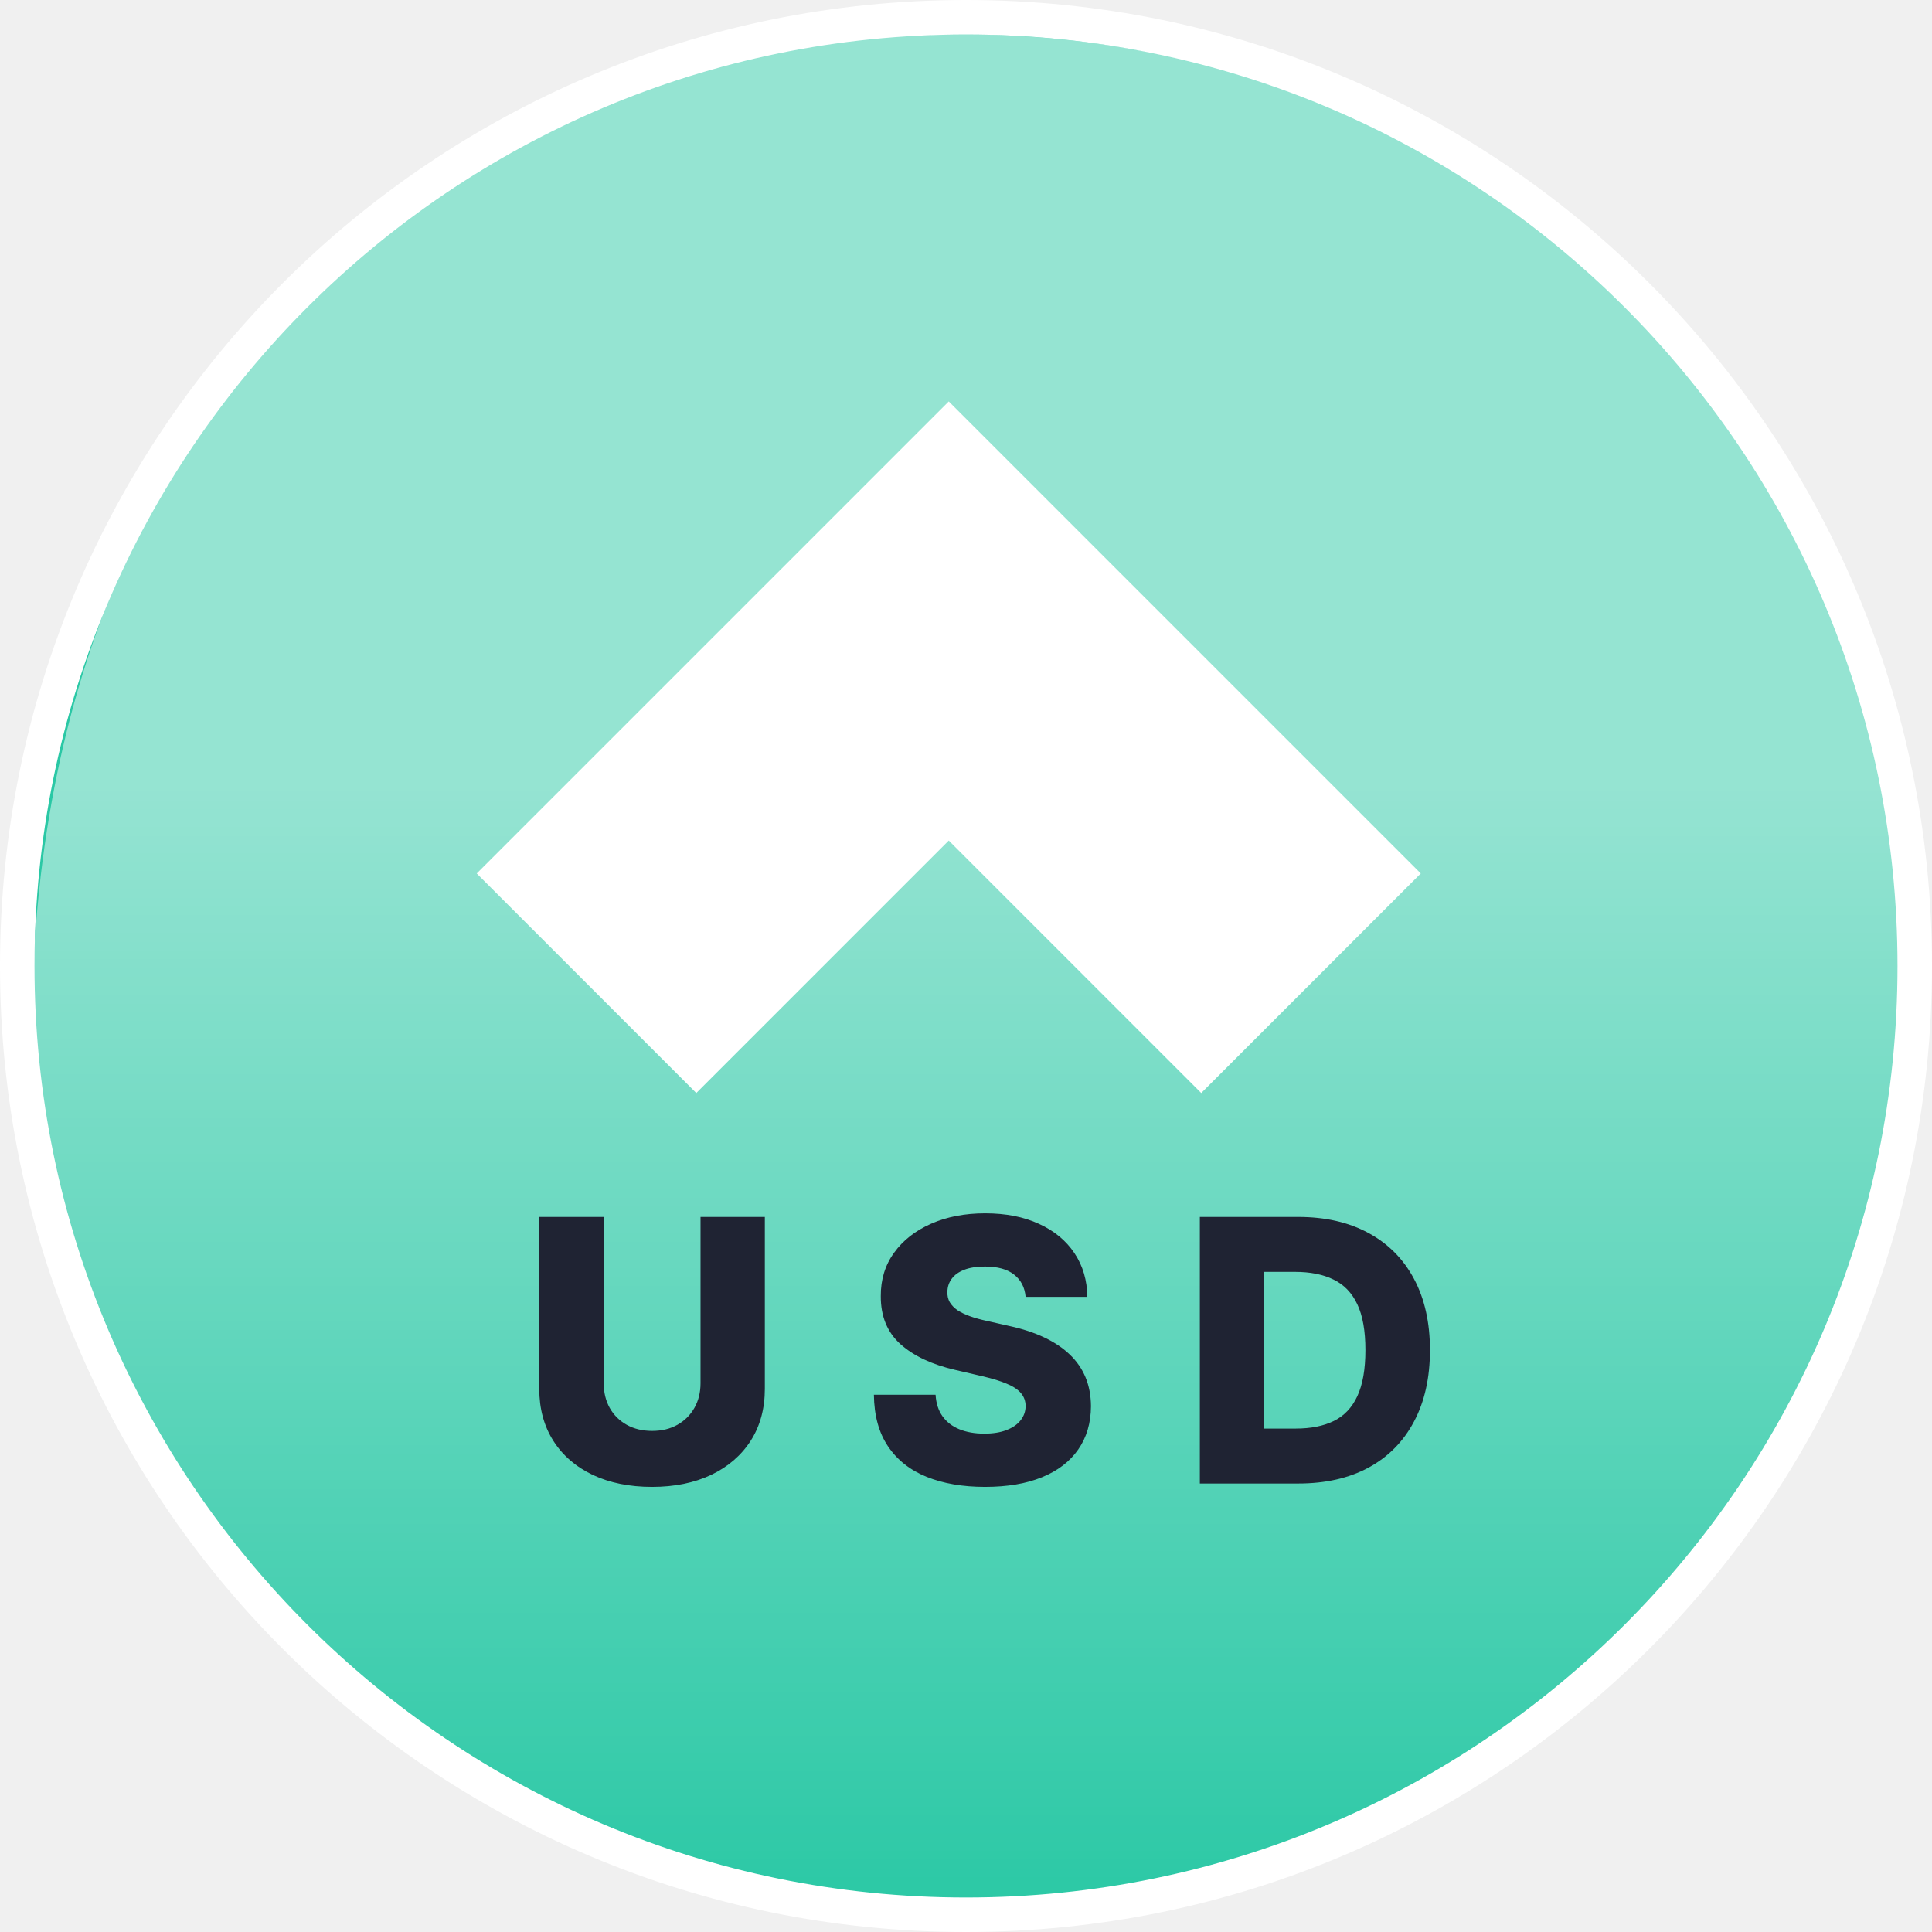
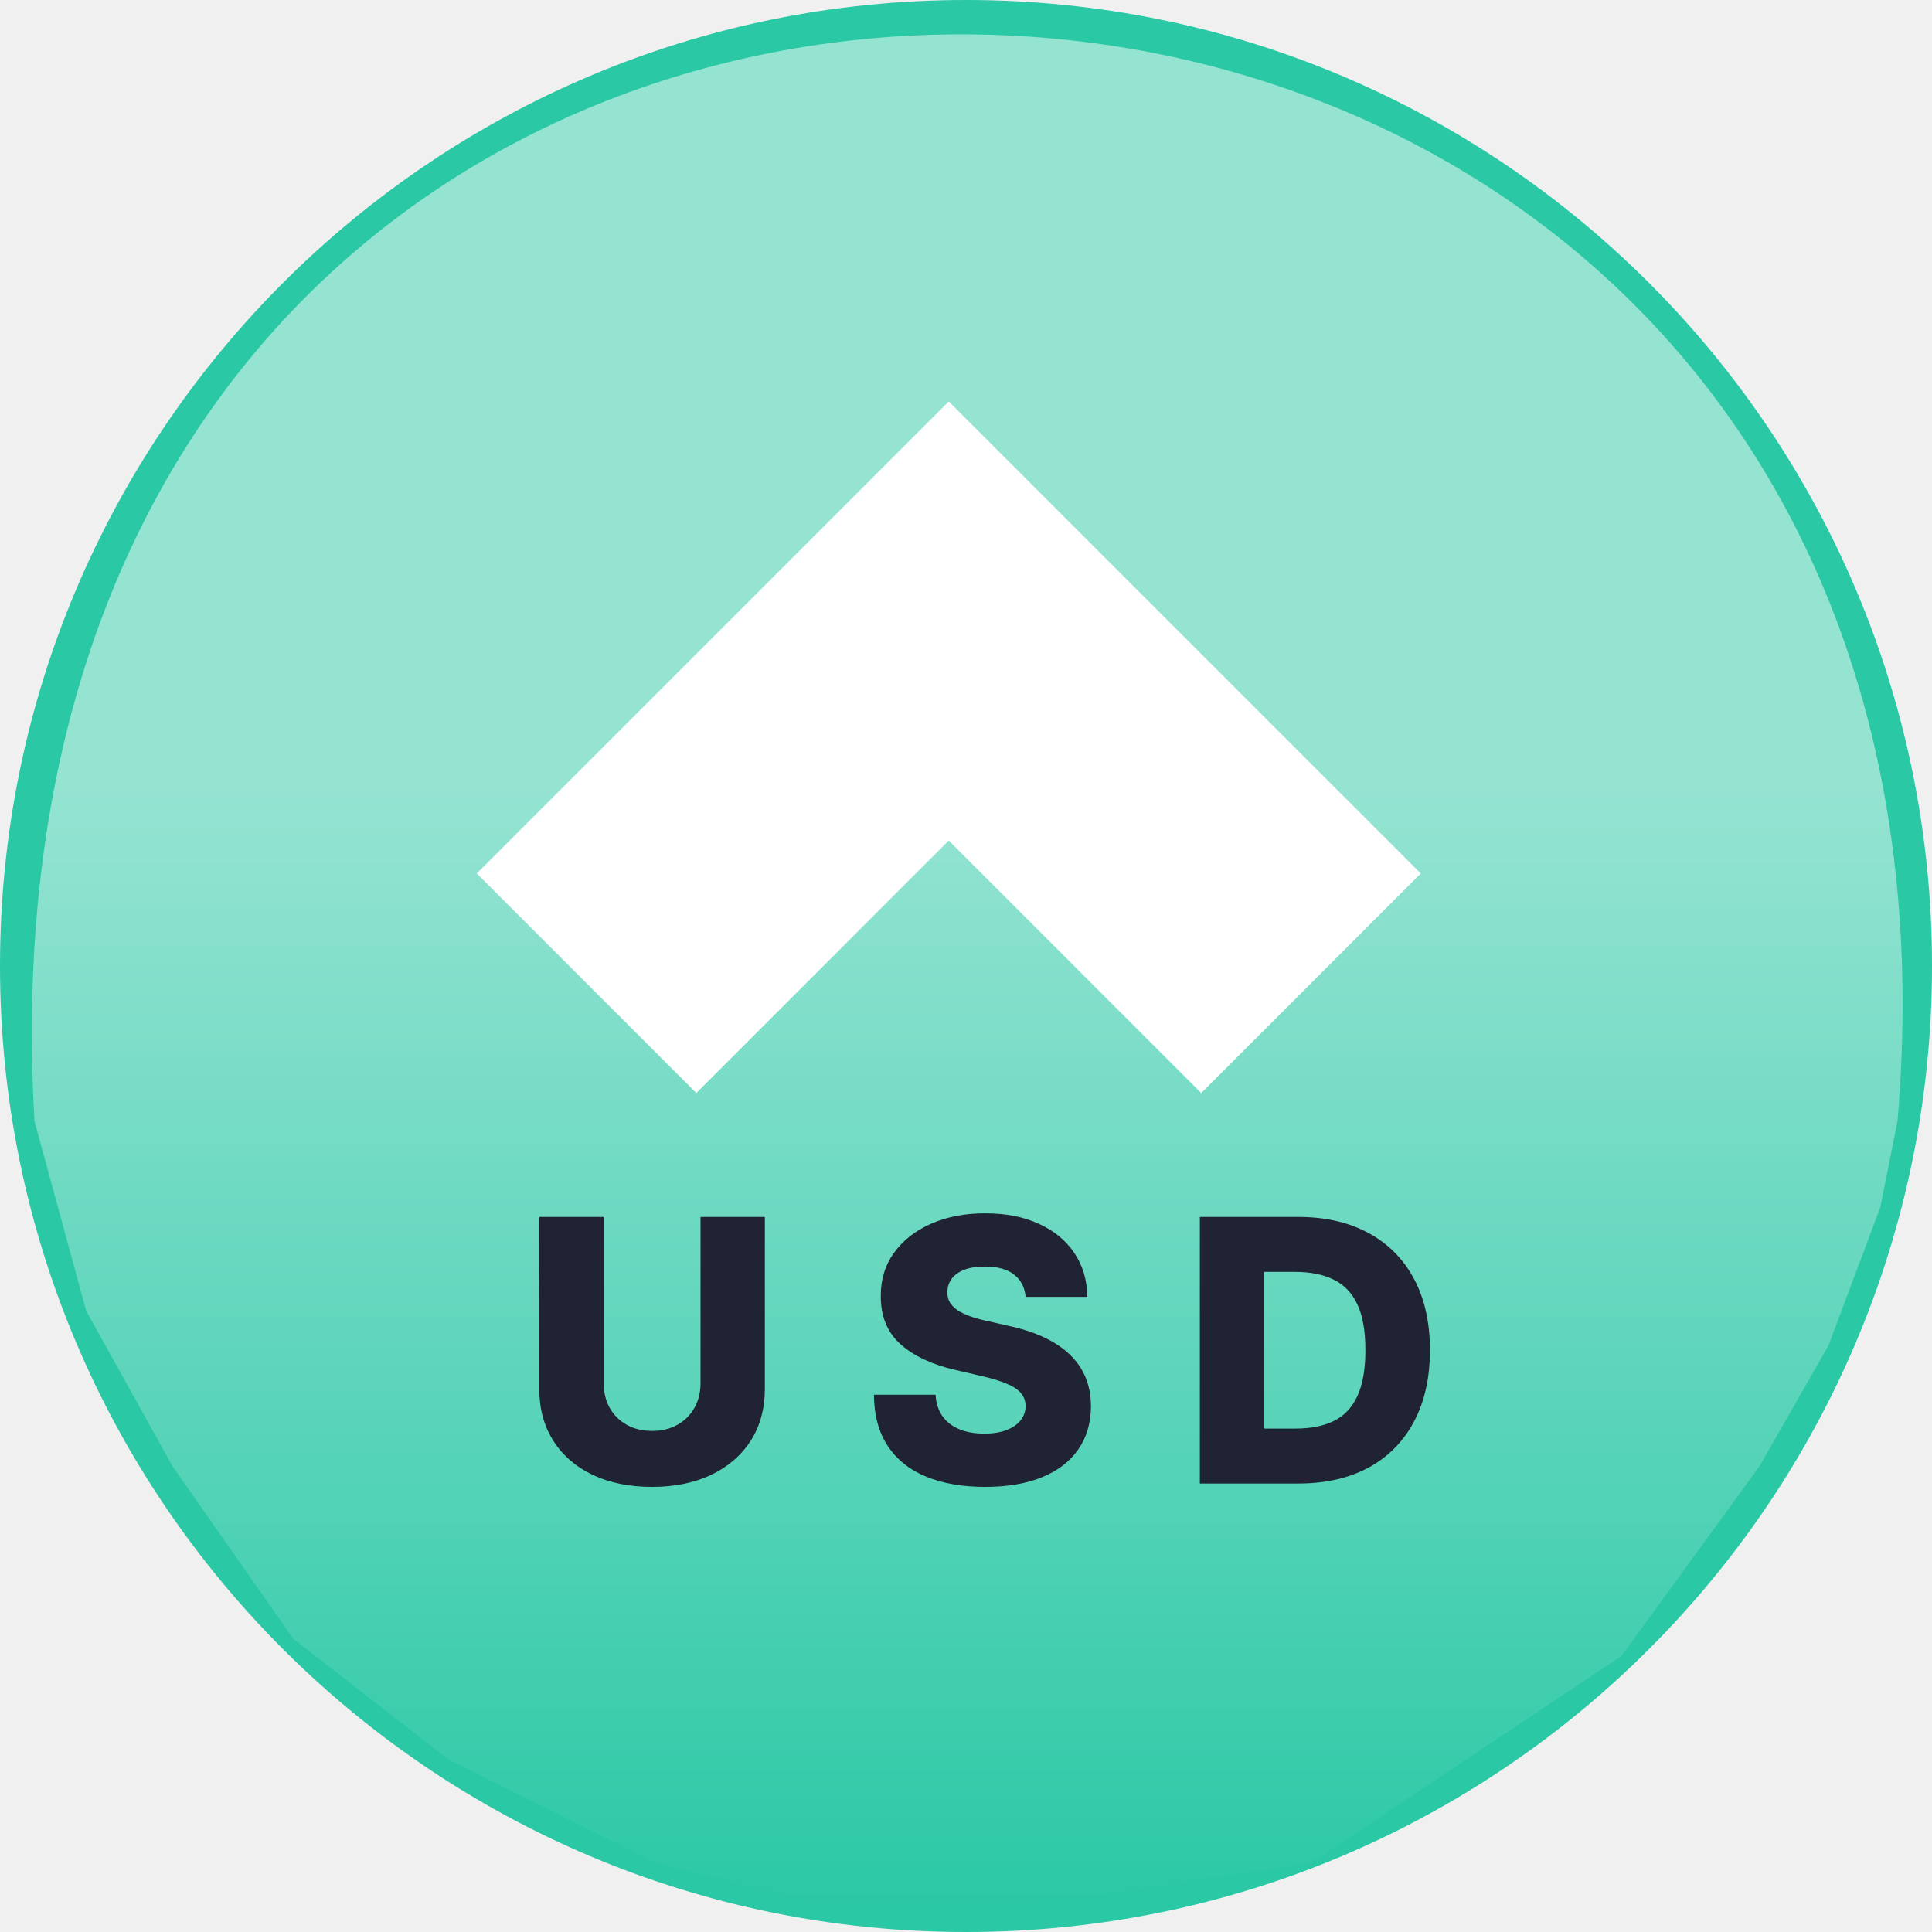
<svg xmlns="http://www.w3.org/2000/svg" width="56" height="56" viewBox="0 0 56 56" fill="none">
-   <rect x="0.5" y="0.5" width="55" height="55" rx="27.5" fill="#2AC8A5" />
-   <rect x="0.5" y="0.5" width="55" height="55" rx="27.5" stroke="white" />
+   <rect width="56" height="56" rx="28" fill="#2AC8A5" />
  <path opacity="0.5" d="M55 32.5C58.5 -8.5 -1.5 -10.5 1 32.5L2.5 38L5 42.5L8.5 47.5L13 51L19 54L25 55.5L31.5 55L38 54L47 48L51 42.5L53 39L54.5 35L55 32.5Z" fill="url(#paint0_linear_140_3582)" />
  <path d="M17 28.5L27.5 18L38 28.5" stroke="white" stroke-width="9" />
  <path d="M20.305 35.274H22.169V40.258C22.169 40.833 22.032 41.335 21.758 41.763C21.484 42.188 21.101 42.517 20.611 42.751C20.12 42.982 19.551 43.098 18.902 43.098C18.246 43.098 17.672 42.982 17.182 42.751C16.691 42.517 16.31 42.188 16.039 41.763C15.767 41.335 15.631 40.833 15.631 40.258V35.274H17.499V40.095C17.499 40.362 17.557 40.599 17.672 40.808C17.79 41.017 17.955 41.181 18.166 41.299C18.378 41.417 18.623 41.476 18.902 41.476C19.181 41.476 19.425 41.417 19.634 41.299C19.845 41.181 20.01 41.017 20.128 40.808C20.246 40.599 20.305 40.362 20.305 40.095V35.274ZM29.728 37.59C29.703 37.314 29.591 37.099 29.393 36.945C29.197 36.789 28.916 36.712 28.551 36.712C28.31 36.712 28.109 36.743 27.948 36.806C27.787 36.869 27.666 36.955 27.586 37.066C27.505 37.174 27.464 37.299 27.461 37.44C27.456 37.555 27.479 37.657 27.529 37.745C27.582 37.833 27.657 37.911 27.755 37.979C27.856 38.044 27.977 38.102 28.118 38.153C28.258 38.203 28.417 38.247 28.593 38.285L29.257 38.435C29.639 38.518 29.976 38.629 30.268 38.767C30.562 38.906 30.808 39.071 31.007 39.262C31.208 39.453 31.36 39.673 31.464 39.922C31.567 40.171 31.62 40.45 31.622 40.759C31.62 41.247 31.496 41.666 31.252 42.015C31.009 42.365 30.658 42.633 30.2 42.819C29.745 43.005 29.195 43.098 28.551 43.098C27.905 43.098 27.342 43.001 26.861 42.808C26.381 42.614 26.008 42.32 25.741 41.925C25.474 41.53 25.337 41.031 25.33 40.427H27.118C27.133 40.676 27.2 40.884 27.318 41.05C27.436 41.216 27.598 41.341 27.805 41.427C28.013 41.512 28.255 41.555 28.529 41.555C28.78 41.555 28.994 41.521 29.17 41.453C29.349 41.385 29.486 41.291 29.581 41.17C29.677 41.05 29.726 40.911 29.728 40.755C29.726 40.61 29.681 40.485 29.593 40.382C29.505 40.276 29.369 40.186 29.185 40.11C29.004 40.032 28.773 39.961 28.491 39.895L27.684 39.707C27.015 39.553 26.488 39.306 26.103 38.964C25.718 38.619 25.527 38.154 25.53 37.568C25.527 37.09 25.655 36.671 25.915 36.312C26.174 35.952 26.532 35.672 26.99 35.47C27.447 35.269 27.969 35.169 28.555 35.169C29.154 35.169 29.673 35.27 30.113 35.474C30.556 35.675 30.899 35.958 31.143 36.323C31.387 36.688 31.511 37.11 31.517 37.59H29.728ZM37.634 43H34.778V35.274H37.63C38.417 35.274 39.095 35.429 39.663 35.738C40.234 36.045 40.675 36.488 40.984 37.066C41.293 37.642 41.448 38.331 41.448 39.133C41.448 39.938 41.293 40.63 40.984 41.208C40.677 41.787 40.238 42.23 39.667 42.54C39.096 42.847 38.419 43 37.634 43ZM36.646 41.408H37.562C37.995 41.408 38.361 41.335 38.66 41.189C38.962 41.041 39.189 40.801 39.343 40.469C39.499 40.134 39.577 39.689 39.577 39.133C39.577 38.578 39.499 38.135 39.343 37.806C39.187 37.474 38.957 37.235 38.653 37.089C38.351 36.94 37.978 36.866 37.536 36.866H36.646V41.408Z" fill="#1F2333" />
  <defs>
    <linearGradient id="paint0_linear_140_3582" x1="28" y1="22.884" x2="28" y2="55.5" gradientUnits="userSpaceOnUse">
      <stop stop-color="white" />
      <stop offset="1" stop-color="white" stop-opacity="0" />
    </linearGradient>
  </defs>
</svg>
